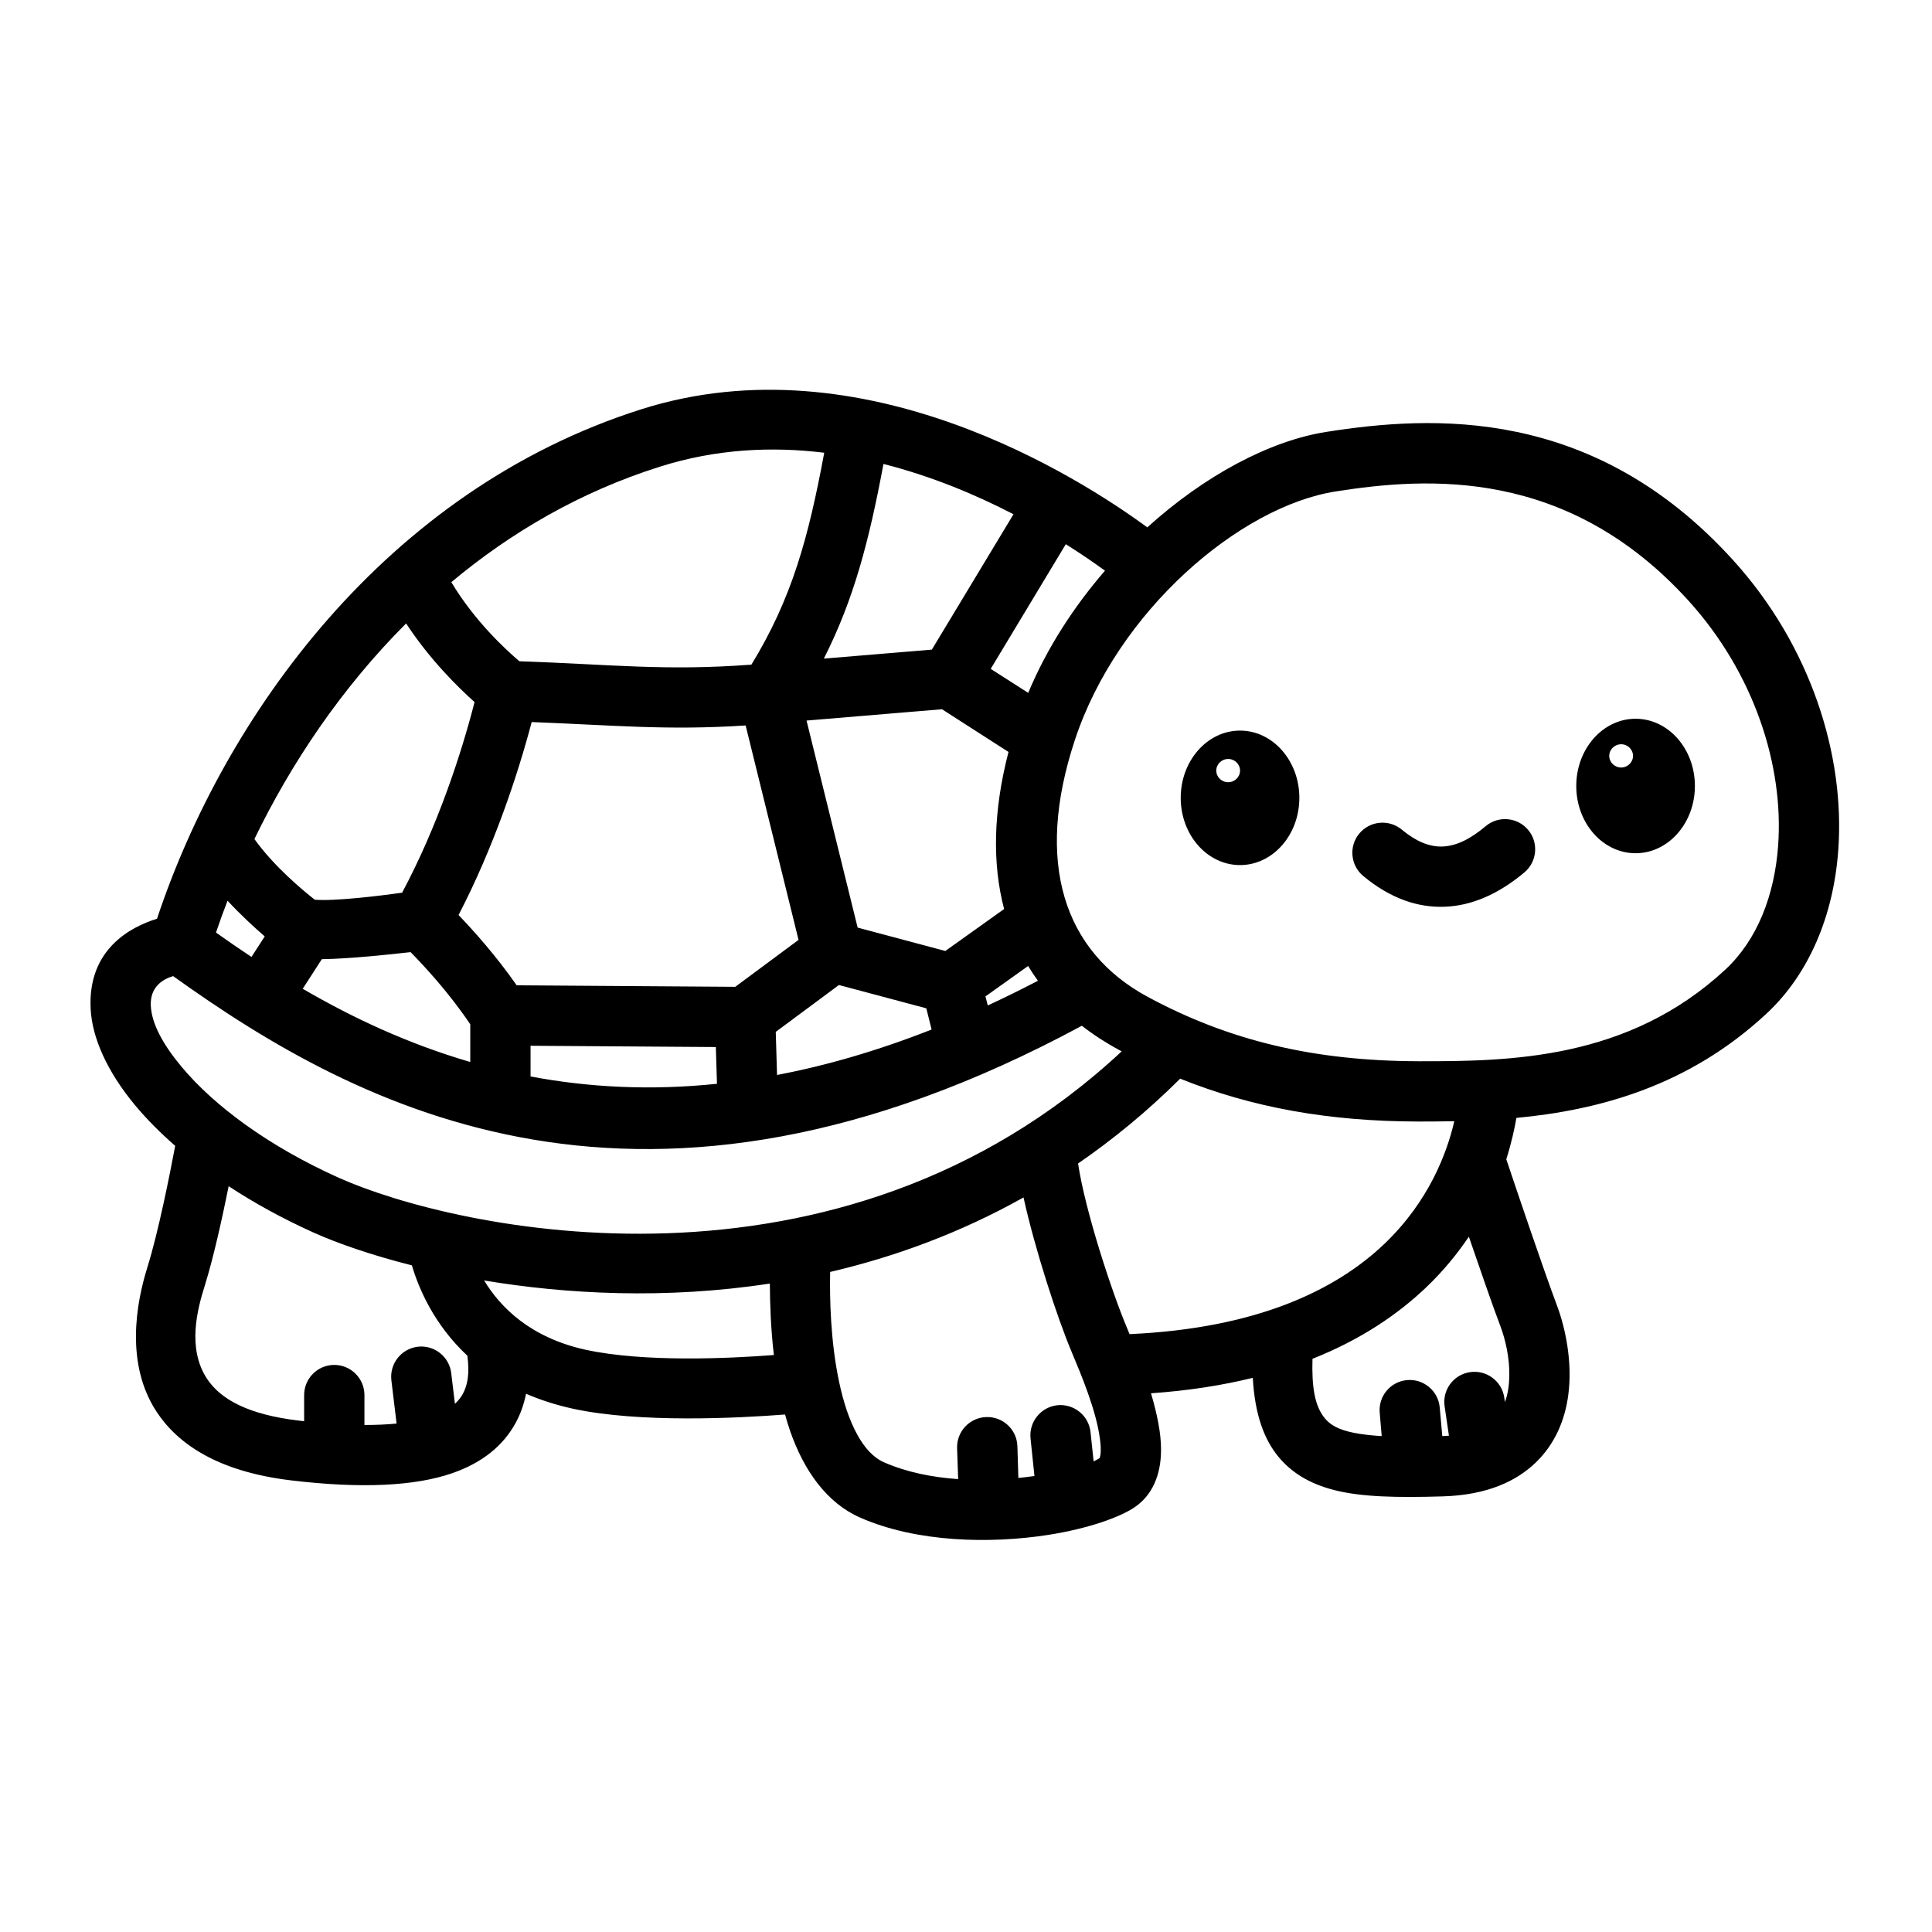
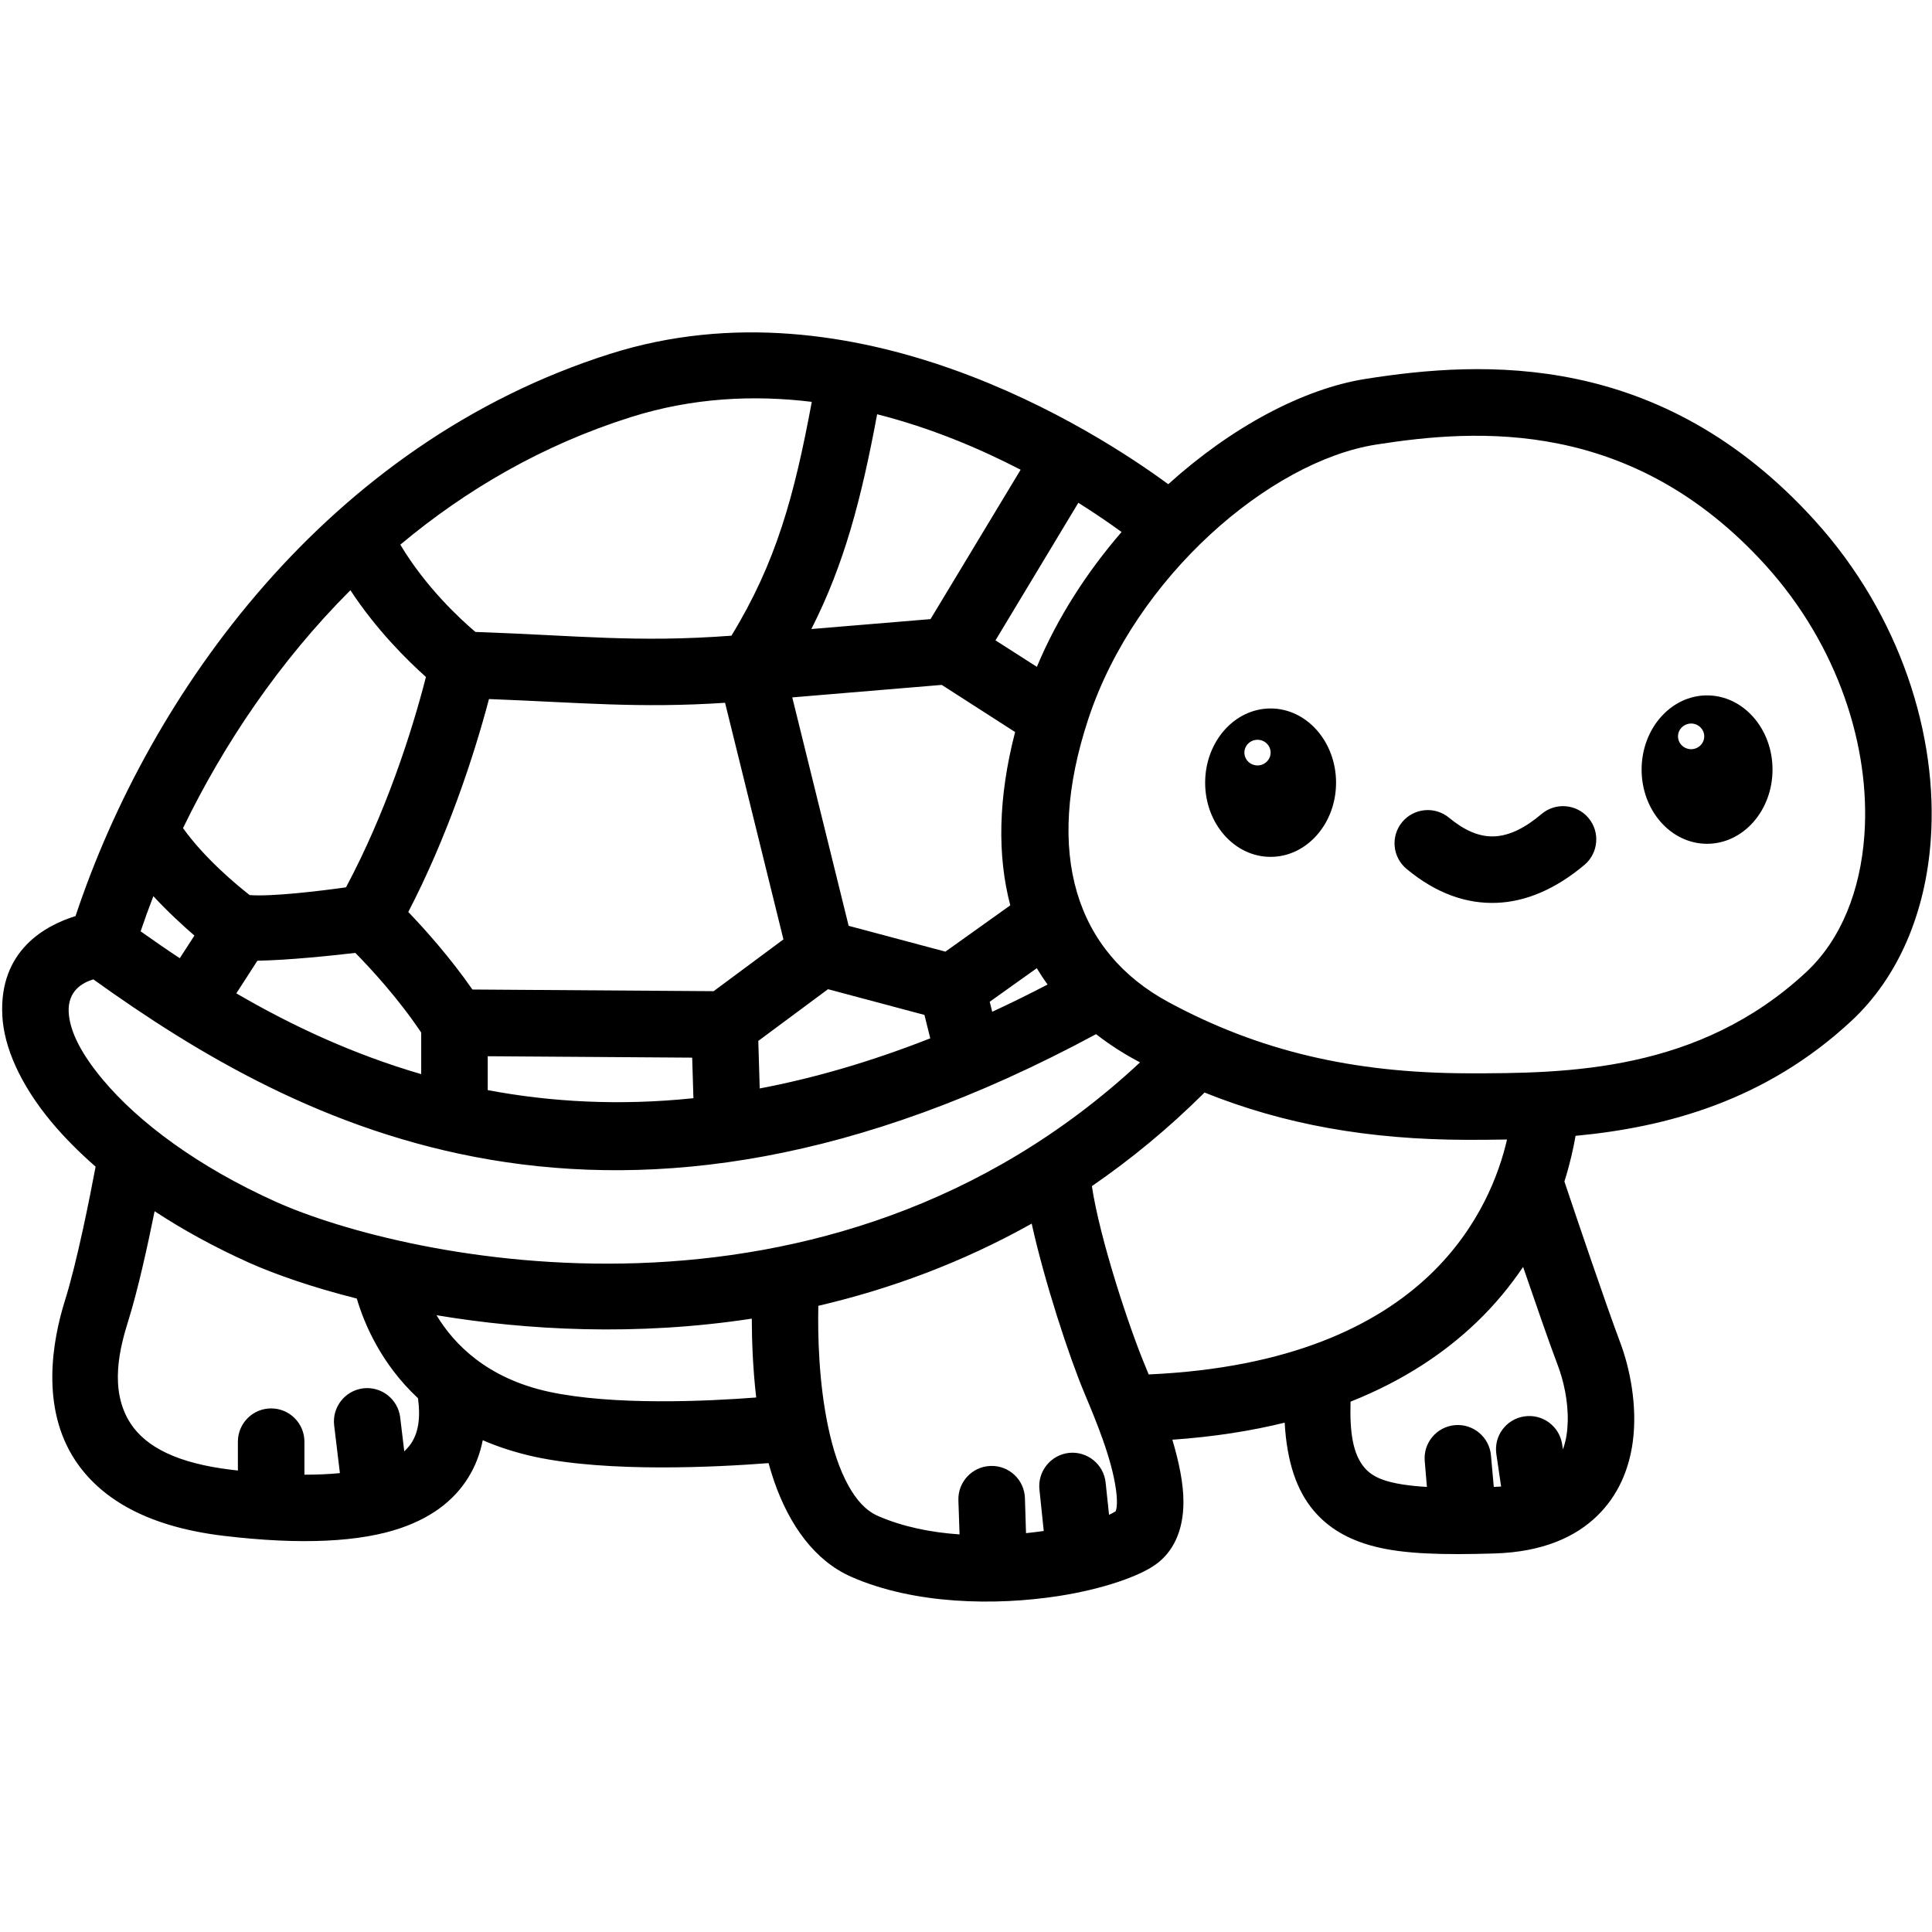
- <svg xmlns="http://www.w3.org/2000/svg" width="1200pt" height="1200pt" version="1.1" viewBox="0 0 1200 1200">
+ <svg xmlns="http://www.w3.org/2000/svg" width="1200pt" height="1200pt" version="1.1" viewBox="55 55 1087.5 1087.5">
  <path d="m778.13 855.79c1.266 22.828 7.078 38.438 16.078 49.219 8.344 10.031 19.594 16.641 34.266 20.438 16.969 4.406 39.422 4.828 67.547 3.984 27.75-0.797 45.984-9.516 57.938-21.094 11.906-11.531 18.047-26.297 20.109-41.766 2.766-20.391-1.781-41.859-7.031-55.781-8.25-21.938-24.984-71.438-31.453-90.75 3.141-9.891 5.062-18.656 6.281-25.688 51.188-4.828 106.83-19.688 155.26-64.688 26.391-24.516 41.766-60.844 44.672-101.86 4.219-58.453-16.922-126.52-65.391-179.95-86.766-95.625-186.79-89.953-252.61-79.594-35.25 5.531-75.703 27.188-111.19 59.297-41.766-30.656-176.34-117-314.11-73.406-159.05 50.391-259.22 190.97-300.98 316.5-16.688 5.156-43.172 19.172-41.203 56.109 0.891 17.578 10.031 38.625 27.656 59.812 6.938 8.297 15.281 16.781 24.844 25.125-3.328 17.719-10.453 53.625-17.297 75.516-7.031 22.453-13.781 60.234 5.906 89.906 12.984 19.547 37.5 36.891 83.438 42.375 43.828 5.25 77.016 3.469 99.844-4.406 19.031-6.562 31.969-17.297 39.609-31.359 2.953-5.438 5.109-11.438 6.422-18.047 8.719 3.797 18.422 6.938 29.25 9.328 41.531 8.953 102.52 5.812 131.63 3.562 0.938 3.422 1.969 6.797 3.094 10.078 8.578 24.797 22.875 44.906 43.547 53.953 35.484 15.609 81.188 16.266 116.62 10.781 25.266-3.938 45.375-11.203 54.328-17.531 10.266-7.172 15.891-19.359 15.938-35.156 0.094-10.406-2.531-22.828-6.234-35.297 23.438-1.641 44.438-4.969 63.234-9.609zm-98.859 51.891c1.406-0.656 2.672-1.359 3.75-2.016 0.141-0.516 0.422-1.547 0.516-2.25 0.328-2.859 0.141-6.141-0.328-9.609-2.344-17.812-11.531-39.656-17.719-54.422-8.766-20.812-22.594-63.141-29.766-95.625-39.469 22.125-80.109 36.938-120.1 46.266-0.328 15.797 0.141 42.891 5.578 68.344 2.531 11.953 6.141 23.578 11.531 33.188 4.172 7.406 9.328 13.641 16.5 16.781 13.969 6.094 29.906 9.281 45.891 10.359l-0.656-19.219c-0.328-10.312 7.781-18.984 18.094-19.312 10.359-0.375 19.031 7.734 19.359 18.094l0.609 19.734c3.422-0.375 6.75-0.75 9.984-1.219l-2.438-23.391c-1.031-10.266 6.422-19.453 16.688-20.578 10.266-1.031 19.5 6.422 20.578 16.688zm255.47-36.844c1.875-4.969 2.578-10.453 2.719-15.797 0.281-11.672-2.484-23.156-5.438-31.078-4.922-12.938-12.703-35.484-19.688-55.828-7.125 10.547-15.75 21.188-26.391 31.359-17.531 16.734-40.5 32.484-70.734 44.484-0.516 17.531 1.359 29.391 7.734 37.031 4.828 5.766 12.188 8.062 21.469 9.562 4.266 0.656 8.859 1.125 13.781 1.406l-1.219-14.484c-0.938-10.312 6.703-19.406 17.016-20.297 10.266-0.891 19.359 6.75 20.25 17.016l1.594 17.766c1.406-0.047 2.766-0.141 4.125-0.234l-2.672-18.188c-1.547-10.266 5.531-19.781 15.75-21.281 10.219-1.547 19.781 5.531 21.281 15.75zm-652.18 1.125c1.078-1.031 2.062-2.109 3-3.281 5.109-6.703 6.188-15.656 4.734-26.625-20.953-19.547-30.375-42.234-34.453-56.109-25.453-6.422-46.219-13.734-60.797-20.25-19.5-8.766-37.266-18.562-53.016-28.922-3.938 19.5-9.469 44.625-14.812 61.641-4.5 14.438-11.25 38.859 1.406 58.031 8.625 12.984 26.062 22.219 56.672 25.875 1.219 0.141 2.391 0.281 3.609 0.422v-16.219c0-10.359 8.391-18.75 18.703-18.75 10.359 0 18.75 8.391 18.75 18.75v18.562c7.172 0 13.828-0.281 19.969-0.891l-3.234-26.859c-1.219-10.266 6.094-19.594 16.359-20.859 10.266-1.219 19.594 6.141 20.812 16.359zm18.141-76.641c9.891 16.406 28.547 35.531 63.234 43.078 36.234 7.828 88.734 5.391 116.72 3.234-1.922-16.547-2.438-32.25-2.484-44.391-64.875 9.938-126.61 6.562-177.47-1.922zm602.58-98.906c-7.734 0.141-15.281 0.188-22.594 0.188-55.219-0.141-102.8-8.578-147.66-26.625-20.391 20.297-41.672 37.734-63.422 52.688 4.406 29.438 20.953 79.734 30.422 102.19 0.516 1.219 1.031 2.484 1.547 3.797 79.266-3.562 128.34-27.422 158.44-56.203 27.703-26.531 38.859-56.766 43.266-76.031zm-795.74-90.141c-6.094 1.828-14.484 6.469-13.875 18.516 0.609 11.297 7.734 24.188 19.078 37.781 20.297 24.328 54.047 49.359 97.641 68.953 72.188 32.344 310.08 85.734 486.32-78.516-0.562-0.328-1.172-0.656-1.734-0.938-8.297-4.453-15.984-9.469-23.016-14.953-271.78 146.63-448.64 52.219-564.42-30.844zm337.78 66.891-0.703-22.828-115.08-0.797v19.078c35.391 6.656 73.875 8.906 115.78 4.547zm36.516-32.25 0.797 26.766c30.328-5.766 62.297-14.953 96-28.219l-3.281-13.172-54.281-14.484zm-293.81-26.766c30.891 18 65.438 34.219 104.06 45.469v-23.391c-13.078-19.547-28.688-36.328-37.078-44.859-13.219 1.547-37.734 4.125-55.125 4.406zm692.76 45c-64.312-0.188-117.14-12.562-168-40.031-52.078-28.125-70.312-83.391-45.188-159.42 26.438-80.109 102.33-145.08 162-154.45 57-8.953 143.9-15 219.1 67.781 40.969 45.188 59.297 102.66 55.734 152.11-2.203 30.891-12.938 58.641-32.812 77.109-60.422 56.109-134.06 57-190.82 56.906zm-268.69-40.266 1.406 5.625c10.266-4.734 20.625-9.844 31.172-15.328-2.156-2.953-4.172-6.047-6.094-9.188zm-116.11-35.109-32.859-133.18c-48.703 3.188-81.469-0.141-132.89-2.109-8.672 32.859-23.625 77.859-45.422 119.86 9.328 9.703 23.484 25.5 36.094 43.641l135.79 0.938zm-331.55-2.156c-6.562-5.672-14.953-13.359-23.109-22.172-2.578 6.656-4.969 13.219-7.172 19.781 7.078 5.016 14.438 10.125 22.031 15.141zm459.24-17.016c-7.359-27.891-6.891-60.516 2.719-97.547l-41.297-26.531-84.141 7.031 31.734 128.58 54.469 14.531zm223.08-20.484c16.828 13.969 33.891 19.734 50.719 19.078 16.406-0.656 33-7.594 49.406-21.375 7.875-6.656 8.906-18.516 2.25-26.391-6.656-7.922-18.516-8.906-26.391-2.25-9 7.594-17.766 12.234-26.719 12.609-8.531 0.328-16.875-3.469-25.359-10.5-8.016-6.609-19.781-5.484-26.391 2.438-6.609 7.969-5.484 19.781 2.484 26.391zm-552-108.05c-10.547-9.422-27.938-26.578-42.516-48.844-40.031 40.031-71.391 86.766-94.219 133.92 12.094 16.922 29.906 31.734 37.5 37.688 12.516 0.984 39.844-2.344 54.234-4.359 22.125-41.438 36.844-86.578 45-118.41zm475.45 17.719c20.344 0 36.844 18.75 36.844 41.766 0 23.062-16.5 41.766-36.844 41.766s-36.844-18.703-36.844-41.766c0-23.016 16.5-41.766 36.844-41.766zm245.68-7.359c20.344 0 36.844 18.703 36.844 41.766s-16.5 41.766-36.844 41.766-36.844-18.703-36.844-41.766 16.5-41.766 36.844-41.766zm-253.03 24.984c4.031 0 7.359 3.234 7.359 7.219s-3.328 7.219-7.359 7.219c-4.078 0-7.406-3.234-7.406-7.219s3.328-7.219 7.406-7.219zm244.08-9.141c4.031 0 7.359 3.234 7.359 7.219s-3.328 7.219-7.359 7.219c-4.078 0-7.406-3.234-7.406-7.219s3.328-7.219 7.406-7.219zm-344.95-124.26-46.641 77.438 23.297 14.906c11.578-27.75 28.266-53.438 47.672-75.891l-0.188-0.141c-6.328-4.594-14.438-10.219-24.141-16.312zm-150.05-56.812c-32.578-3.984-67.219-2.391-102.09 8.672-49.406 15.609-92.531 40.781-129.52 71.719 14.391 24.047 33.703 41.859 42.281 49.125 57.328 1.969 90.375 6.141 144.1 2.109 25.125-41.109 35.391-78.609 45.234-131.63zm36.797 6.984c-9 48.141-18.516 84.375-37.031 120.89l67.078-5.578 50.719-84.094c-23.109-11.953-50.578-23.578-80.766-31.219z" fill-rule="evenodd" />
</svg>
